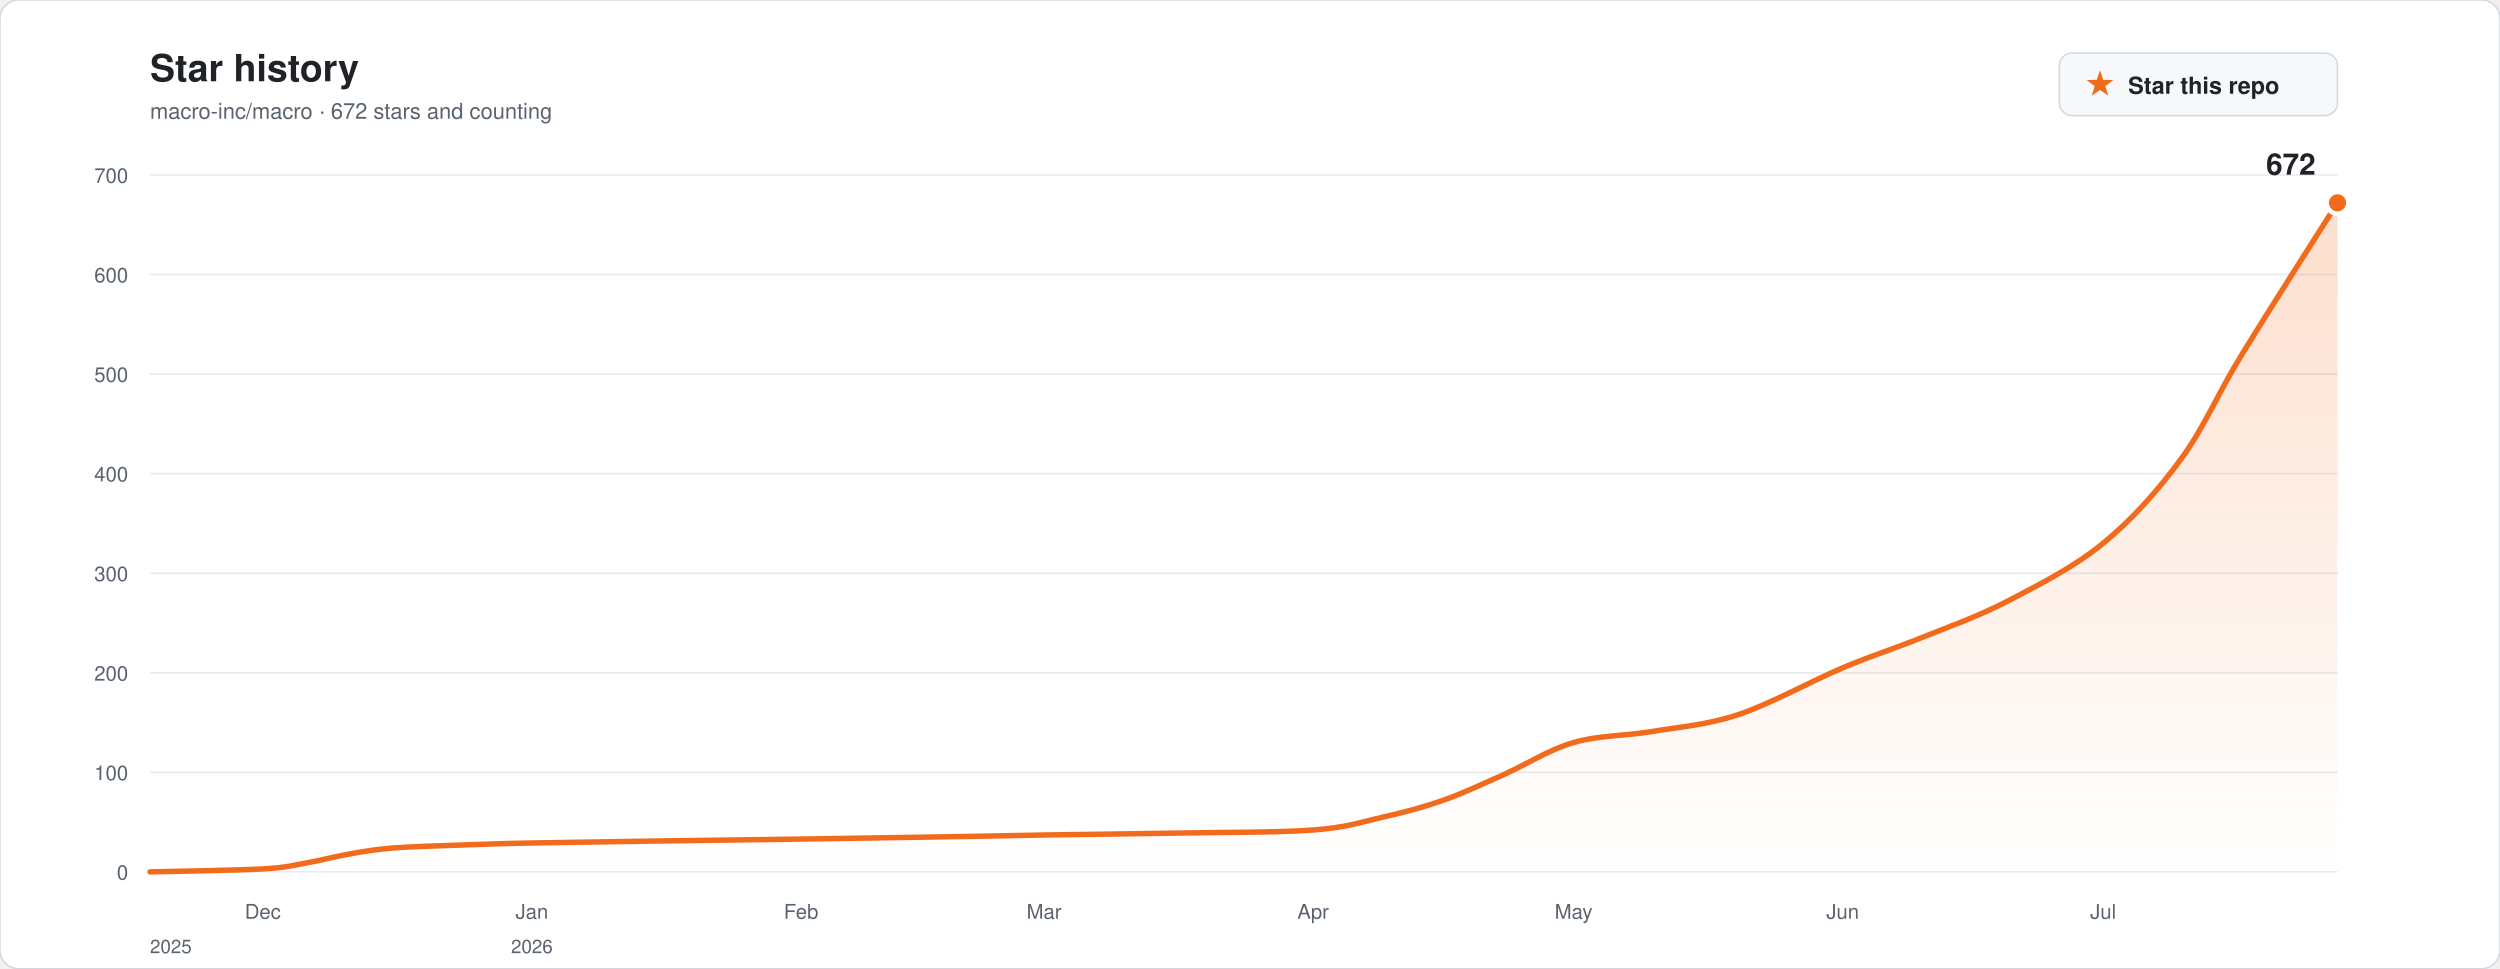
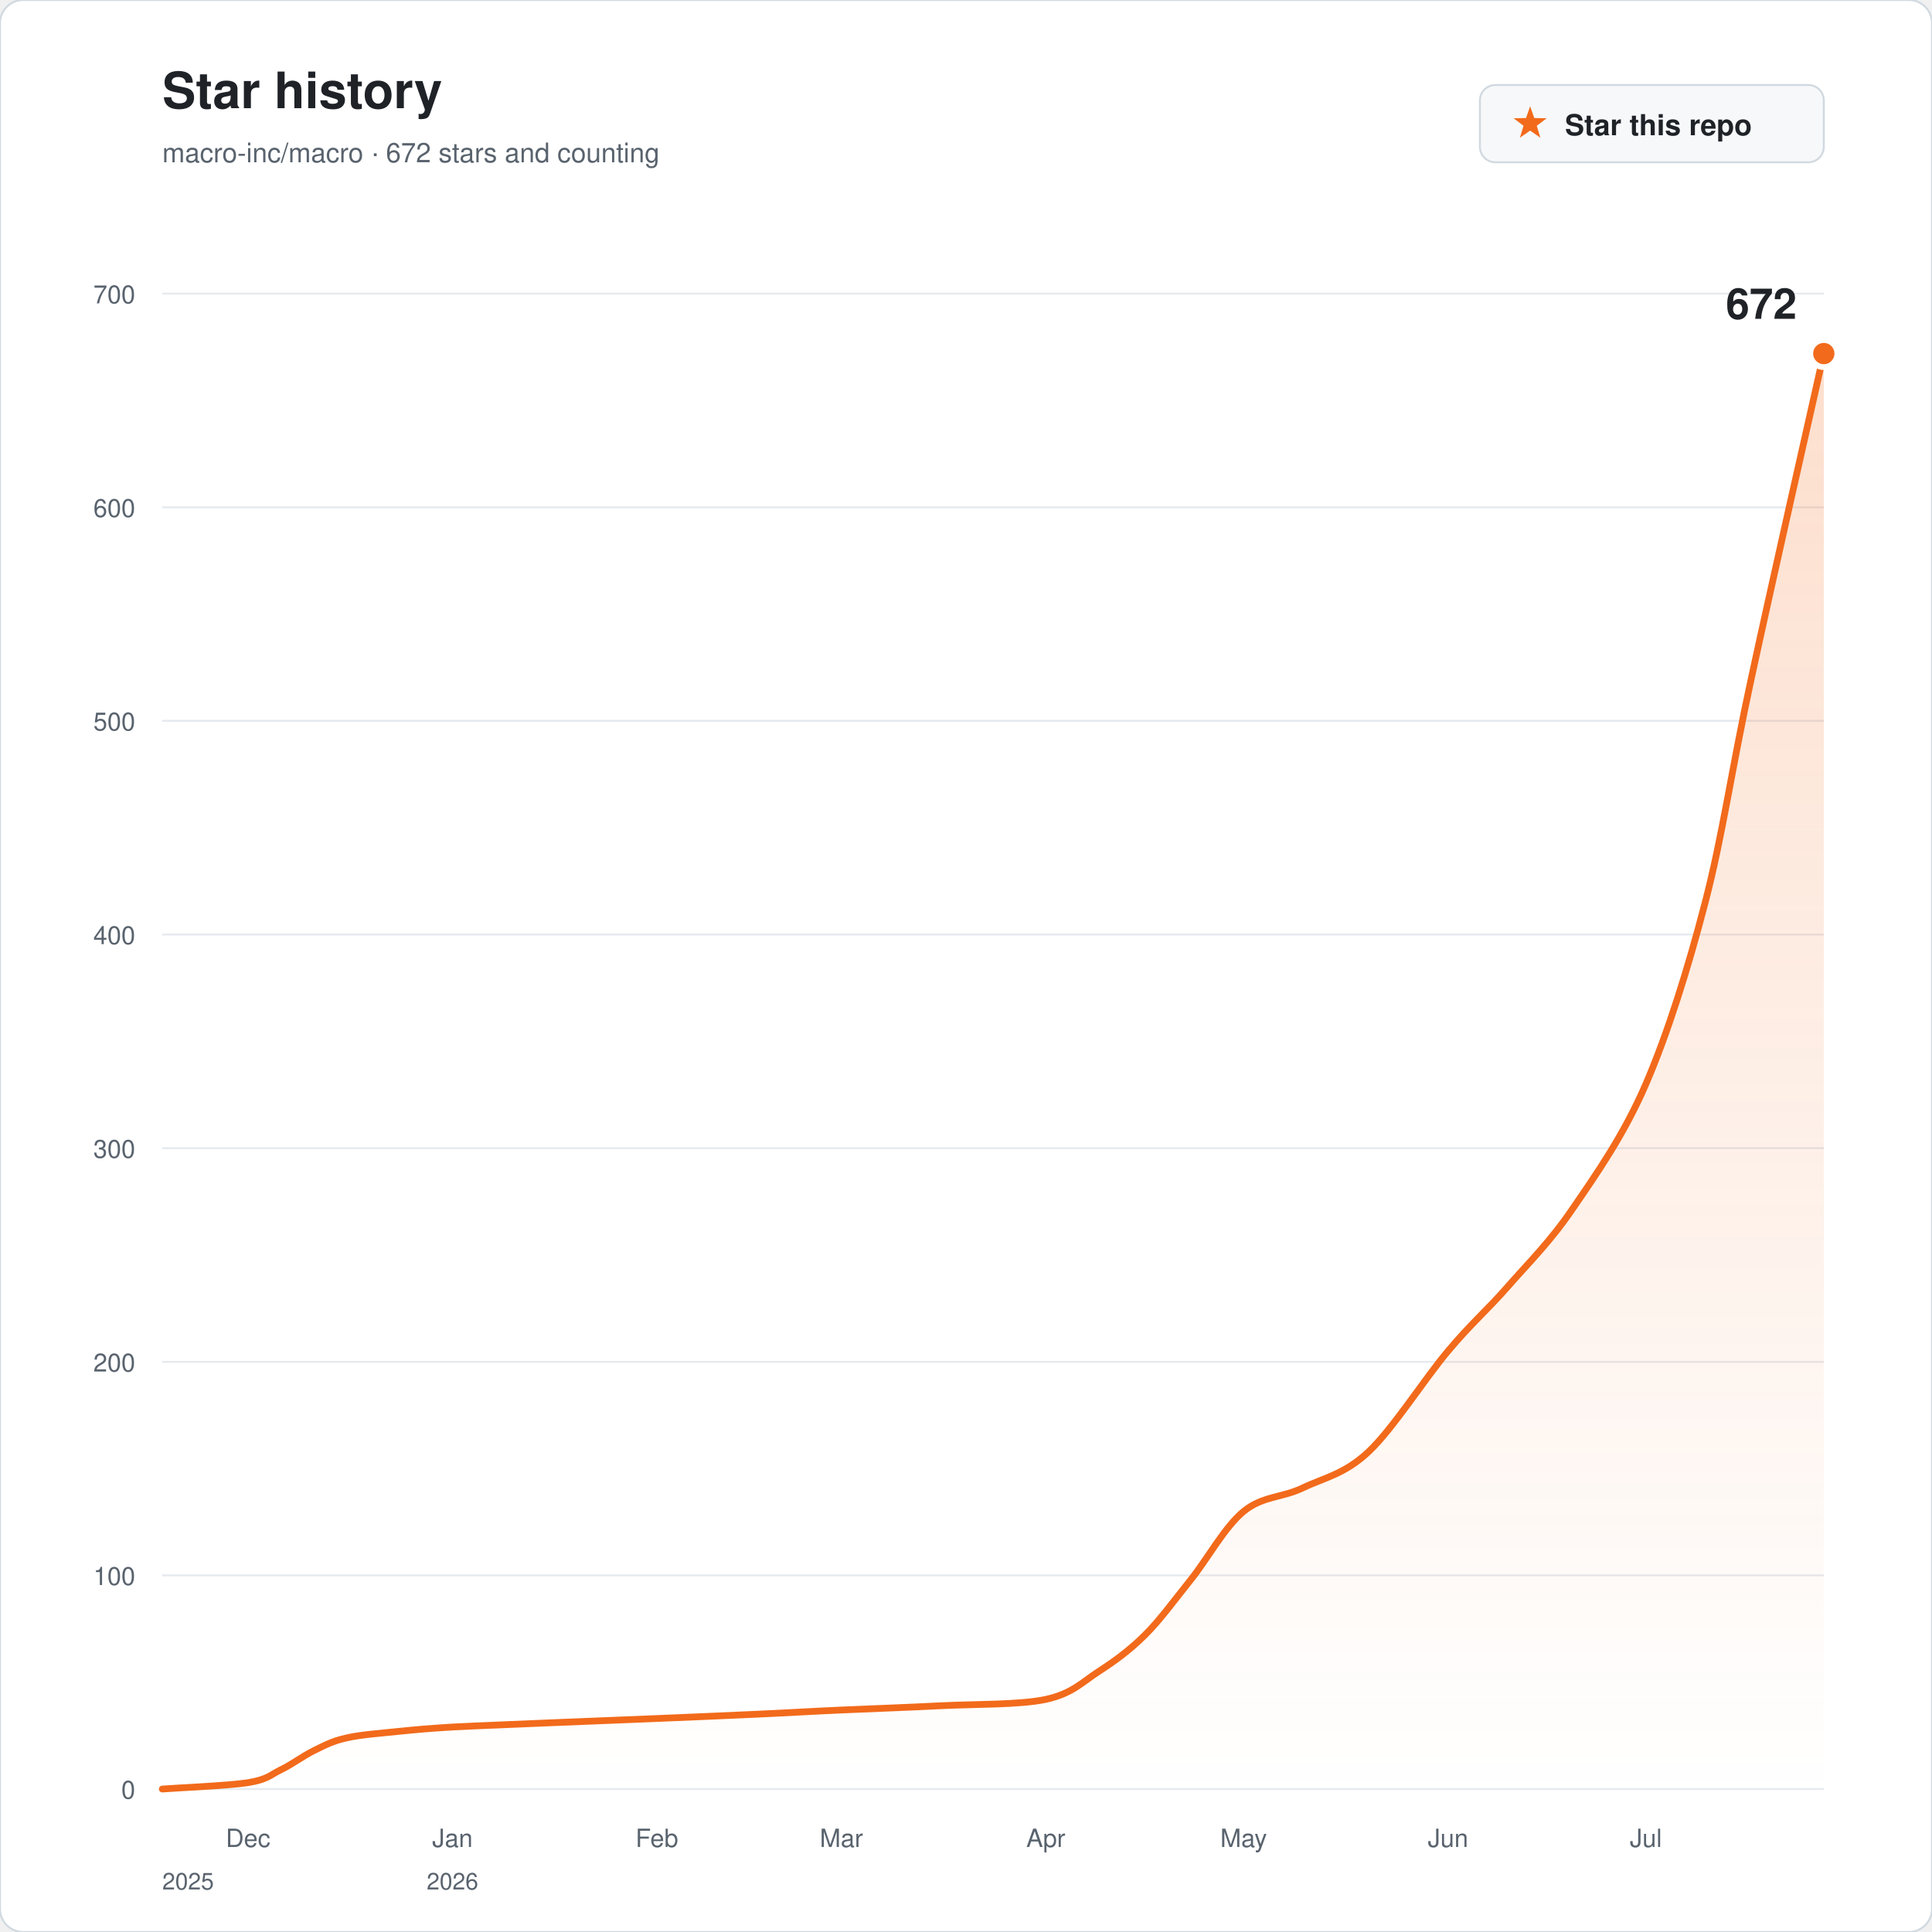
- <svg xmlns="http://www.w3.org/2000/svg" width="1600" height="620" viewBox="0 0 1600 620" role="img" aria-label="Macro GitHub star history: 672 stars">
+ <svg xmlns="http://www.w3.org/2000/svg" width="1000" height="1000" viewBox="0 0 1000 1000" role="img" aria-label="Macro GitHub star history: 672 stars">
  <defs>
    <linearGradient id="g" x1="0" y1="0" x2="0" y2="1">
      <stop offset="0%" stop-color="#f26a1b" stop-opacity="0.22" />
      <stop offset="100%" stop-color="#f26a1b" stop-opacity="0.0" />
    </linearGradient>
  </defs>
-   <rect width="1600" height="620" rx="12" fill="#ffffff" stroke="#d1d9e0" />
-   <text x="96" y="52" font-family="-apple-system,BlinkMacSystemFont,'Segoe UI',Helvetica,Arial,sans-serif" font-size="24" font-weight="600" fill="#1f2328">Star history</text>
-   <text x="96" y="76" font-family="-apple-system,BlinkMacSystemFont,'Segoe UI',Helvetica,Arial,sans-serif" font-size="14" fill="#59636e">macro-inc/macro · 672 stars and counting</text>
-   <rect x="1318" y="34" width="178" height="40" rx="8" fill="#f6f8fa" stroke="#d1d9e0" />
-   <path d="M 1344.00,45.00 L 1346.12,51.09 L 1352.56,51.22 L 1347.42,55.11 L 1349.29,61.28 L 1344.00,57.60 L 1338.71,61.28 L 1340.58,55.11 L 1335.44,51.22 L 1341.88,51.09 Z" fill="#f26a1b" />
-   <text x="1362" y="60" font-family="-apple-system,BlinkMacSystemFont,'Segoe UI',Helvetica,Arial,sans-serif" font-size="15" font-weight="600" fill="#1f2328">Star this repo</text>
-   <line x1="96" y1="558.0" x2="1496" y2="558.0" stroke="#e6eaef" stroke-width="1" />
-   <text x="82" y="563.0" text-anchor="end" font-family="-apple-system,BlinkMacSystemFont,'Segoe UI',Helvetica,Arial,sans-serif" font-size="13" fill="#59636e">0</text>
-   <line x1="96" y1="494.3" x2="1496" y2="494.3" stroke="#e6eaef" stroke-width="1" />
-   <text x="82" y="499.3" text-anchor="end" font-family="-apple-system,BlinkMacSystemFont,'Segoe UI',Helvetica,Arial,sans-serif" font-size="13" fill="#59636e">100</text>
-   <line x1="96" y1="430.6" x2="1496" y2="430.6" stroke="#e6eaef" stroke-width="1" />
-   <text x="82" y="435.6" text-anchor="end" font-family="-apple-system,BlinkMacSystemFont,'Segoe UI',Helvetica,Arial,sans-serif" font-size="13" fill="#59636e">200</text>
-   <line x1="96" y1="366.9" x2="1496" y2="366.9" stroke="#e6eaef" stroke-width="1" />
-   <text x="82" y="371.9" text-anchor="end" font-family="-apple-system,BlinkMacSystemFont,'Segoe UI',Helvetica,Arial,sans-serif" font-size="13" fill="#59636e">300</text>
-   <line x1="96" y1="303.1" x2="1496" y2="303.1" stroke="#e6eaef" stroke-width="1" />
-   <text x="82" y="308.1" text-anchor="end" font-family="-apple-system,BlinkMacSystemFont,'Segoe UI',Helvetica,Arial,sans-serif" font-size="13" fill="#59636e">400</text>
-   <line x1="96" y1="239.4" x2="1496" y2="239.4" stroke="#e6eaef" stroke-width="1" />
-   <text x="82" y="244.4" text-anchor="end" font-family="-apple-system,BlinkMacSystemFont,'Segoe UI',Helvetica,Arial,sans-serif" font-size="13" fill="#59636e">500</text>
-   <line x1="96" y1="175.7" x2="1496" y2="175.7" stroke="#e6eaef" stroke-width="1" />
-   <text x="82" y="180.7" text-anchor="end" font-family="-apple-system,BlinkMacSystemFont,'Segoe UI',Helvetica,Arial,sans-serif" font-size="13" fill="#59636e">600</text>
-   <line x1="96" y1="112.0" x2="1496" y2="112.0" stroke="#e6eaef" stroke-width="1" />
-   <text x="82" y="117.0" text-anchor="end" font-family="-apple-system,BlinkMacSystemFont,'Segoe UI',Helvetica,Arial,sans-serif" font-size="13" fill="#59636e">700</text>
-   <text x="168.2" y="588" text-anchor="middle" font-family="-apple-system,BlinkMacSystemFont,'Segoe UI',Helvetica,Arial,sans-serif" font-size="13" fill="#59636e">Dec</text>
-   <text x="340.4" y="588" text-anchor="middle" font-family="-apple-system,BlinkMacSystemFont,'Segoe UI',Helvetica,Arial,sans-serif" font-size="13" fill="#59636e">Jan</text>
-   <text x="512.7" y="588" text-anchor="middle" font-family="-apple-system,BlinkMacSystemFont,'Segoe UI',Helvetica,Arial,sans-serif" font-size="13" fill="#59636e">Feb</text>
-   <text x="668.2" y="588" text-anchor="middle" font-family="-apple-system,BlinkMacSystemFont,'Segoe UI',Helvetica,Arial,sans-serif" font-size="13" fill="#59636e">Mar</text>
-   <text x="840.4" y="588" text-anchor="middle" font-family="-apple-system,BlinkMacSystemFont,'Segoe UI',Helvetica,Arial,sans-serif" font-size="13" fill="#59636e">Apr</text>
-   <text x="1007.1" y="588" text-anchor="middle" font-family="-apple-system,BlinkMacSystemFont,'Segoe UI',Helvetica,Arial,sans-serif" font-size="13" fill="#59636e">May</text>
-   <text x="1179.3" y="588" text-anchor="middle" font-family="-apple-system,BlinkMacSystemFont,'Segoe UI',Helvetica,Arial,sans-serif" font-size="13" fill="#59636e">Jun</text>
-   <text x="1346.0" y="588" text-anchor="middle" font-family="-apple-system,BlinkMacSystemFont,'Segoe UI',Helvetica,Arial,sans-serif" font-size="13" fill="#59636e">Jul</text>
-   <text x="96.0" y="610" font-family="-apple-system,BlinkMacSystemFont,'Segoe UI',Helvetica,Arial,sans-serif" font-size="12" fill="#59636e">2025</text>
-   <text x="340.4" y="610" text-anchor="middle" font-family="-apple-system,BlinkMacSystemFont,'Segoe UI',Helvetica,Arial,sans-serif" font-size="12" fill="#59636e">2026</text>
-   <path d="M 96.0 558.0 C 108.0 557.7, 151.6 557.0, 168.2 556.1 C 184.9 555.1, 186.7 553.9, 196.0 552.3 C 205.3 550.7, 214.5 548.1, 223.8 546.5 C 233.0 544.9, 239.5 543.7, 251.6 542.7 C 263.6 541.8, 281.2 541.3, 296.0 540.8 C 310.8 540.3, 319.1 539.9, 340.4 539.5 C 361.7 539.1, 395.1 538.7, 423.8 538.2 C 452.5 537.8, 484.0 537.4, 512.7 537.0 C 541.4 536.5, 570.1 536.1, 596.0 535.7 C 621.9 535.3, 642.3 534.9, 668.2 534.4 C 694.1 534.0, 722.9 533.7, 751.6 533.2 C 780.3 532.6, 818.2 532.9, 840.4 531.2 C 862.7 529.5, 871.0 526.1, 884.9 523.0 C 898.8 519.8, 910.8 516.7, 923.8 512.1 C 936.7 507.6, 948.8 501.7, 962.7 495.6 C 976.6 489.4, 991.4 479.7, 1007.1 475.2 C 1022.9 470.6, 1039.5 471.1, 1057.1 468.2 C 1074.7 465.2, 1092.3 464.1, 1112.7 457.3 C 1133.0 450.5, 1159.9 435.6, 1179.3 427.4 C 1198.8 419.2, 1211.7 415.4, 1229.3 408.3 C 1246.9 401.2, 1265.4 394.8, 1284.9 384.7 C 1304.3 374.6, 1327.5 362.9, 1346.0 347.7 C 1364.5 332.6, 1381.2 313.8, 1396.0 293.6 C 1410.8 273.4, 1418.2 254.0, 1434.9 226.7 C 1451.6 199.4, 1485.8 146.0, 1496.0 129.8 L 1496.0 558 L 96.0 558 Z" fill="url(#g)" />
-   <path d="M 96.0 558.0 C 108.0 557.7, 151.6 557.0, 168.2 556.1 C 184.9 555.1, 186.7 553.9, 196.0 552.3 C 205.3 550.7, 214.5 548.1, 223.8 546.5 C 233.0 544.9, 239.5 543.7, 251.6 542.7 C 263.6 541.8, 281.2 541.3, 296.0 540.8 C 310.8 540.3, 319.1 539.9, 340.4 539.5 C 361.7 539.1, 395.1 538.7, 423.8 538.2 C 452.5 537.8, 484.0 537.4, 512.7 537.0 C 541.4 536.5, 570.1 536.1, 596.0 535.7 C 621.9 535.3, 642.3 534.9, 668.2 534.4 C 694.1 534.0, 722.9 533.7, 751.6 533.2 C 780.3 532.6, 818.2 532.9, 840.4 531.2 C 862.7 529.5, 871.0 526.1, 884.9 523.0 C 898.8 519.8, 910.8 516.7, 923.8 512.1 C 936.7 507.6, 948.8 501.7, 962.7 495.6 C 976.6 489.4, 991.4 479.7, 1007.1 475.2 C 1022.9 470.6, 1039.5 471.1, 1057.1 468.2 C 1074.7 465.2, 1092.3 464.1, 1112.7 457.3 C 1133.0 450.5, 1159.9 435.6, 1179.3 427.4 C 1198.8 419.2, 1211.7 415.4, 1229.3 408.3 C 1246.9 401.2, 1265.4 394.8, 1284.9 384.7 C 1304.3 374.6, 1327.5 362.9, 1346.0 347.7 C 1364.5 332.6, 1381.2 313.8, 1396.0 293.6 C 1410.8 273.4, 1418.2 254.0, 1434.9 226.7 C 1451.6 199.4, 1485.8 146.0, 1496.0 129.8" fill="none" stroke="#f26a1b" stroke-width="3.5" stroke-linecap="round" stroke-linejoin="round" />
-   <circle cx="1496.0" cy="129.8" r="7" fill="#f26a1b" stroke="#ffffff" stroke-width="3" />
-   <text x="1482.0" y="111.8" text-anchor="end" font-family="-apple-system,BlinkMacSystemFont,'Segoe UI',Helvetica,Arial,sans-serif" font-size="19" font-weight="700" fill="#1f2328">672</text>
+   <rect width="1000" height="1000" rx="12" fill="#ffffff" stroke="#d1d9e0" />
+   <text x="84" y="56" font-family="-apple-system,BlinkMacSystemFont,'Segoe UI',Helvetica,Arial,sans-serif" font-size="26" font-weight="600" fill="#1f2328">Star history</text>
+   <text x="84" y="84" font-family="-apple-system,BlinkMacSystemFont,'Segoe UI',Helvetica,Arial,sans-serif" font-size="14" fill="#59636e">macro-inc/macro · 672 stars and counting</text>
+   <rect x="766" y="44" width="178" height="40" rx="8" fill="#f6f8fa" stroke="#d1d9e0" />
+   <path d="M 792.00,55.00 L 794.12,61.09 L 800.56,61.22 L 795.42,65.11 L 797.29,71.28 L 792.00,67.60 L 786.71,71.28 L 788.58,65.11 L 783.44,61.22 L 789.88,61.09 Z" fill="#f26a1b" />
+   <text x="810" y="70" font-family="-apple-system,BlinkMacSystemFont,'Segoe UI',Helvetica,Arial,sans-serif" font-size="15" font-weight="600" fill="#1f2328">Star this repo</text>
+   <line x1="84" y1="926.0" x2="944" y2="926.0" stroke="#e6eaef" stroke-width="1" />
+   <text x="70" y="931.0" text-anchor="end" font-family="-apple-system,BlinkMacSystemFont,'Segoe UI',Helvetica,Arial,sans-serif" font-size="13" fill="#59636e">0</text>
+   <line x1="84" y1="815.4" x2="944" y2="815.4" stroke="#e6eaef" stroke-width="1" />
+   <text x="70" y="820.4" text-anchor="end" font-family="-apple-system,BlinkMacSystemFont,'Segoe UI',Helvetica,Arial,sans-serif" font-size="13" fill="#59636e">100</text>
+   <line x1="84" y1="704.9" x2="944" y2="704.9" stroke="#e6eaef" stroke-width="1" />
+   <text x="70" y="709.9" text-anchor="end" font-family="-apple-system,BlinkMacSystemFont,'Segoe UI',Helvetica,Arial,sans-serif" font-size="13" fill="#59636e">200</text>
+   <line x1="84" y1="594.3" x2="944" y2="594.3" stroke="#e6eaef" stroke-width="1" />
+   <text x="70" y="599.3" text-anchor="end" font-family="-apple-system,BlinkMacSystemFont,'Segoe UI',Helvetica,Arial,sans-serif" font-size="13" fill="#59636e">300</text>
+   <line x1="84" y1="483.7" x2="944" y2="483.7" stroke="#e6eaef" stroke-width="1" />
+   <text x="70" y="488.7" text-anchor="end" font-family="-apple-system,BlinkMacSystemFont,'Segoe UI',Helvetica,Arial,sans-serif" font-size="13" fill="#59636e">400</text>
+   <line x1="84" y1="373.1" x2="944" y2="373.1" stroke="#e6eaef" stroke-width="1" />
+   <text x="70" y="378.1" text-anchor="end" font-family="-apple-system,BlinkMacSystemFont,'Segoe UI',Helvetica,Arial,sans-serif" font-size="13" fill="#59636e">500</text>
+   <line x1="84" y1="262.6" x2="944" y2="262.6" stroke="#e6eaef" stroke-width="1" />
+   <text x="70" y="267.6" text-anchor="end" font-family="-apple-system,BlinkMacSystemFont,'Segoe UI',Helvetica,Arial,sans-serif" font-size="13" fill="#59636e">600</text>
+   <line x1="84" y1="152.0" x2="944" y2="152.0" stroke="#e6eaef" stroke-width="1" />
+   <text x="70" y="157.0" text-anchor="end" font-family="-apple-system,BlinkMacSystemFont,'Segoe UI',Helvetica,Arial,sans-serif" font-size="13" fill="#59636e">700</text>
+   <text x="128.4" y="956" text-anchor="middle" font-family="-apple-system,BlinkMacSystemFont,'Segoe UI',Helvetica,Arial,sans-serif" font-size="13" fill="#59636e">Dec</text>
+   <text x="234.2" y="956" text-anchor="middle" font-family="-apple-system,BlinkMacSystemFont,'Segoe UI',Helvetica,Arial,sans-serif" font-size="13" fill="#59636e">Jan</text>
+   <text x="340.0" y="956" text-anchor="middle" font-family="-apple-system,BlinkMacSystemFont,'Segoe UI',Helvetica,Arial,sans-serif" font-size="13" fill="#59636e">Feb</text>
+   <text x="435.5" y="956" text-anchor="middle" font-family="-apple-system,BlinkMacSystemFont,'Segoe UI',Helvetica,Arial,sans-serif" font-size="13" fill="#59636e">Mar</text>
+   <text x="541.3" y="956" text-anchor="middle" font-family="-apple-system,BlinkMacSystemFont,'Segoe UI',Helvetica,Arial,sans-serif" font-size="13" fill="#59636e">Apr</text>
+   <text x="643.7" y="956" text-anchor="middle" font-family="-apple-system,BlinkMacSystemFont,'Segoe UI',Helvetica,Arial,sans-serif" font-size="13" fill="#59636e">May</text>
+   <text x="749.5" y="956" text-anchor="middle" font-family="-apple-system,BlinkMacSystemFont,'Segoe UI',Helvetica,Arial,sans-serif" font-size="13" fill="#59636e">Jun</text>
+   <text x="851.9" y="956" text-anchor="middle" font-family="-apple-system,BlinkMacSystemFont,'Segoe UI',Helvetica,Arial,sans-serif" font-size="13" fill="#59636e">Jul</text>
+   <text x="84.0" y="978" font-family="-apple-system,BlinkMacSystemFont,'Segoe UI',Helvetica,Arial,sans-serif" font-size="12" fill="#59636e">2025</text>
+   <text x="234.2" y="978" text-anchor="middle" font-family="-apple-system,BlinkMacSystemFont,'Segoe UI',Helvetica,Arial,sans-serif" font-size="12" fill="#59636e">2026</text>
+   <path d="M 84.0 926.0 C 91.4 925.4, 118.1 924.3, 128.4 922.7 C 138.6 921.0, 139.7 918.8, 145.4 916.0 C 151.1 913.3, 156.8 908.9, 162.5 906.1 C 168.2 903.3, 172.2 901.1, 179.6 899.5 C 186.9 897.8, 197.8 897.1, 206.9 896.1 C 216.0 895.2, 221.1 894.7, 234.2 893.9 C 247.2 893.2, 267.7 892.5, 285.3 891.7 C 303.0 891.0, 322.3 890.2, 340.0 889.5 C 357.6 888.8, 375.2 888.0, 391.1 887.3 C 407.1 886.6, 419.6 885.8, 435.5 885.1 C 451.4 884.4, 469.1 883.8, 486.7 882.9 C 504.3 882.0, 527.7 882.5, 541.3 879.6 C 555.0 876.6, 560.1 870.7, 568.6 865.2 C 577.1 859.7, 584.5 854.3, 592.5 846.4 C 600.5 838.5, 607.8 828.3, 616.4 817.6 C 624.9 807.0, 634.0 790.2, 643.7 782.3 C 653.4 774.3, 663.6 775.3, 674.4 770.1 C 685.2 764.9, 696.0 763.1, 708.5 751.3 C 721.0 739.5, 737.5 713.5, 749.5 699.3 C 761.4 685.1, 769.4 678.5, 780.2 666.2 C 791.0 653.8, 802.4 642.8, 814.3 625.2 C 826.3 607.7, 840.5 587.5, 851.9 561.1 C 863.2 534.8, 873.5 502.1, 882.6 467.1 C 891.7 432.1, 896.2 398.4, 906.5 351.0 C 916.7 303.7, 937.7 211.0, 944.0 183.0 L 944.0 926 L 84.0 926 Z" fill="url(#g)" />
+   <path d="M 84.0 926.0 C 91.4 925.4, 118.1 924.3, 128.4 922.7 C 138.6 921.0, 139.7 918.8, 145.4 916.0 C 151.1 913.3, 156.8 908.9, 162.5 906.1 C 168.2 903.3, 172.2 901.1, 179.6 899.5 C 186.9 897.8, 197.8 897.1, 206.9 896.1 C 216.0 895.2, 221.1 894.7, 234.2 893.9 C 247.2 893.2, 267.7 892.5, 285.3 891.7 C 303.0 891.0, 322.3 890.2, 340.0 889.5 C 357.6 888.8, 375.2 888.0, 391.1 887.3 C 407.1 886.6, 419.6 885.8, 435.5 885.1 C 451.4 884.4, 469.1 883.8, 486.7 882.9 C 504.3 882.0, 527.7 882.5, 541.3 879.6 C 555.0 876.6, 560.1 870.7, 568.6 865.2 C 577.1 859.7, 584.5 854.3, 592.5 846.4 C 600.5 838.5, 607.8 828.3, 616.4 817.6 C 624.9 807.0, 634.0 790.2, 643.7 782.3 C 653.4 774.3, 663.6 775.3, 674.4 770.1 C 685.2 764.9, 696.0 763.1, 708.5 751.3 C 721.0 739.5, 737.5 713.5, 749.5 699.3 C 761.4 685.1, 769.4 678.5, 780.2 666.2 C 791.0 653.8, 802.4 642.8, 814.3 625.2 C 826.3 607.7, 840.5 587.5, 851.9 561.1 C 863.2 534.8, 873.5 502.1, 882.6 467.1 C 891.7 432.1, 896.2 398.4, 906.5 351.0 C 916.7 303.7, 937.7 211.0, 944.0 183.0" fill="none" stroke="#f26a1b" stroke-width="3.5" stroke-linecap="round" stroke-linejoin="round" />
+   <circle cx="944.0" cy="183.0" r="7" fill="#f26a1b" stroke="#ffffff" stroke-width="3" />
+   <text x="930.0" y="165.0" text-anchor="end" font-family="-apple-system,BlinkMacSystemFont,'Segoe UI',Helvetica,Arial,sans-serif" font-size="22" font-weight="700" fill="#1f2328">672</text>
</svg>
